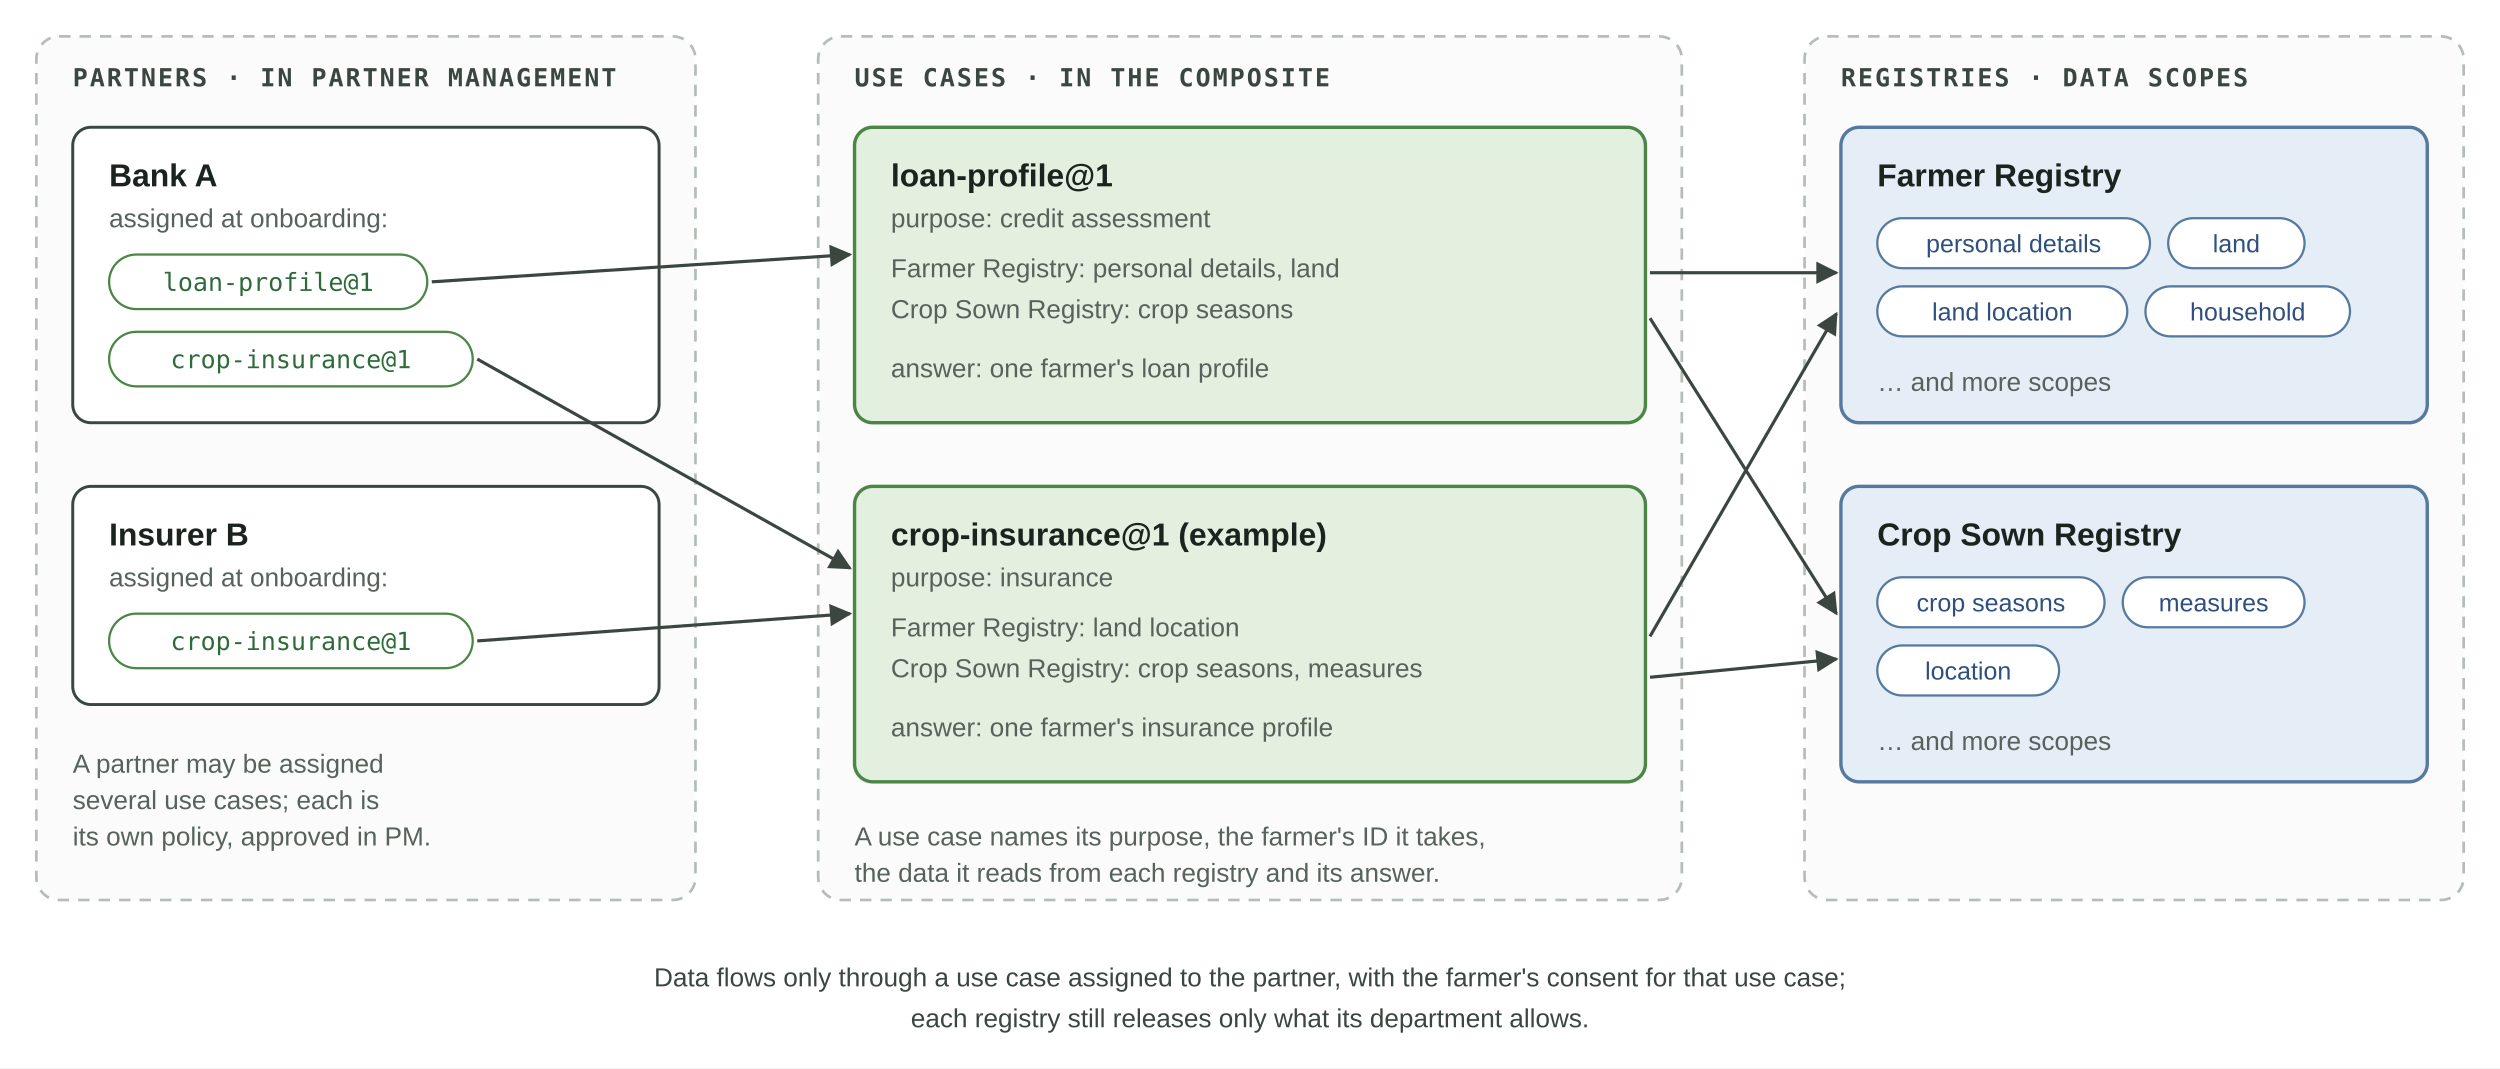
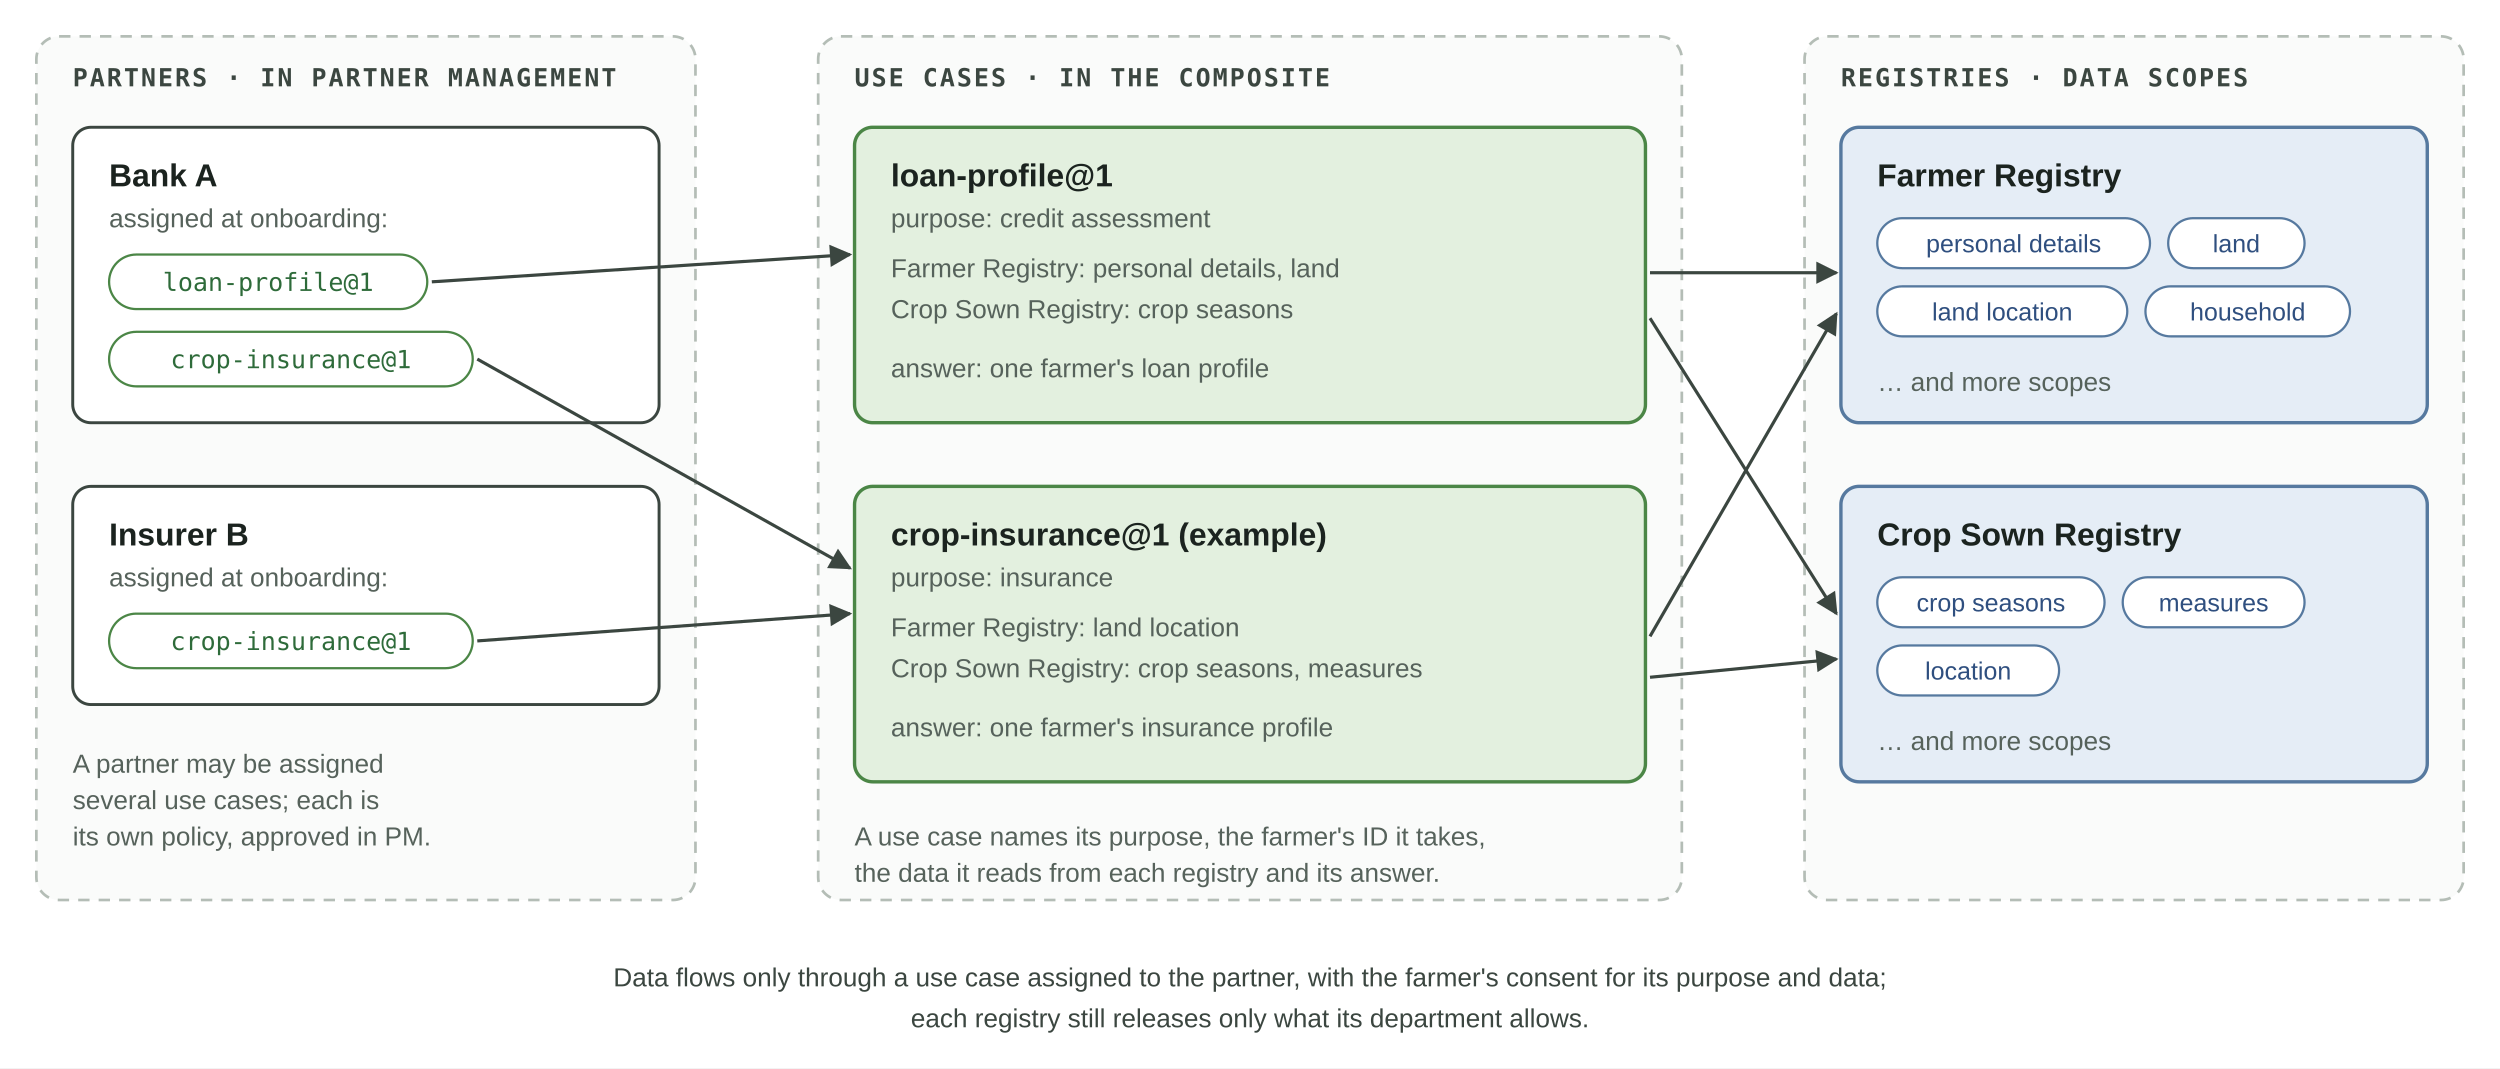
- <svg xmlns="http://www.w3.org/2000/svg" width="1100" height="470" viewBox="0 0 1100 470" role="img" aria-label="Use cases. In Partner Management, each partner is assigned the use cases it may use at onboarding: in the example, Bank A has loan-profile@1 and crop-insurance@1; Insurer B has crop-insurance@1. Each use case, defined in the Composite, has a purpose and names the data it reads from each registry: loan-profile@1, for credit assessment, reads personal details and land from the Farmer Registry and crop seasons from the Crop Sown Registry; crop-insurance@1, for insurance, reads land location from the Farmer Registry and crop seasons and measures from the Crop Sown Registry. Data is shared only through a use case assigned to the partner, with the farmer's consent for it.">
+ <svg xmlns="http://www.w3.org/2000/svg" width="1100" height="470" viewBox="0 0 1100 470" role="img" aria-label="Use cases. In Partner Management, each partner is assigned the use cases it may use at onboarding: in the example, Bank A has loan-profile@1 and crop-insurance@1; Insurer B has crop-insurance@1. Each use case, defined in the Composite, has a purpose and names the data it reads from each registry: loan-profile@1, for credit assessment, reads personal details and land from the Farmer Registry and crop seasons from the Crop Sown Registry; crop-insurance@1, for insurance, reads land location from the Farmer Registry and crop seasons and measures from the Crop Sown Registry. Data is shared only through a use case assigned to the partner, with the farmer's consent for its purpose and data. The Composite checks the assignment; the Consent Manager knows no use cases.">
  <style>
text{font-family:'Public Sans','Helvetica Neue',Arial,sans-serif;fill:#1B231F}
.t{font-size:14px;font-weight:600} .s{font-size:11.5px;fill:#56625B} .lbl{font-size:11.5px;fill:#3B4640}
.cap{font-size:11px;letter-spacing:.08em;fill:#3B4640;font-family:'JetBrains Mono',Menlo,monospace;font-weight:700}
.col{fill:#FAFBFA;stroke:#B4BDB6;stroke-width:1.2;stroke-dasharray:5 4}
.prt{fill:#FFFFFF;stroke:#3B4640;stroke-width:1.3}
.uc{fill:#E3F0DF;stroke:#4B8646;stroke-width:1.5}
.reg{fill:#E5EDF6;stroke:#56799F;stroke-width:1.5}
.chip{fill:#FFFFFF;stroke:#4B8646;stroke-width:1}
.chipt{font-size:11px;fill:#2E6B3A;font-family:'JetBrains Mono',Menlo,monospace}
.sc{fill:#FFFFFF;stroke:#56799F;stroke-width:1}
.sct{font-size:11px;fill:#2F4F7F}
.ar{stroke:#3B4640;stroke-width:1.4;fill:none}
</style>
  <defs>
    <marker id="a" viewBox="0 0 10 10" refX="9" refY="5" markerWidth="7" markerHeight="7" orient="auto-start-reverse">
      <path d="M0,0 L10,5 L0,10 z" fill="#3B4640" />
    </marker>
  </defs>
  <rect width="100%" height="100%" fill="#FFFFFF" />
  <rect class="col" x="16" y="16" width="290" height="380" rx="10" />
  <text class="cap" x="32" y="38">PARTNERS · IN PARTNER MANAGEMENT</text>
  <rect class="col" x="360" y="16" width="380" height="380" rx="10" />
  <text class="cap" x="376" y="38">USE CASES · IN THE COMPOSITE</text>
  <rect class="col" x="794" y="16" width="290" height="380" rx="10" />
  <text class="cap" x="810" y="38">REGISTRIES · DATA SCOPES</text>
  <rect class="prt" x="32" y="56" width="258" height="130" rx="8" />
  <text class="t" x="48" y="82">Bank A</text>
  <text class="s" x="48" y="100">assigned at onboarding:</text>
  <rect class="chip" x="48" y="112" width="140" height="24" rx="12" />
  <text class="chipt" x="118" y="128" text-anchor="middle">loan-profile@1</text>
  <rect class="chip" x="48" y="146" width="160" height="24" rx="12" />
  <text class="chipt" x="128" y="162" text-anchor="middle">crop-insurance@1</text>
  <rect class="prt" x="32" y="214" width="258" height="96" rx="8" />
  <text class="t" x="48" y="240">Insurer B</text>
  <text class="s" x="48" y="258">assigned at onboarding:</text>
  <rect class="chip" x="48" y="270" width="160" height="24" rx="12" />
  <text class="chipt" x="128" y="286" text-anchor="middle">crop-insurance@1</text>
  <text class="s" x="32" y="340">A partner may be assigned</text>
  <text class="s" x="32" y="356">several use cases; each is</text>
  <text class="s" x="32" y="372">its own policy, approved in PM.</text>
  <rect class="uc" x="376" y="56" width="348" height="130" rx="8" />
  <text class="t" x="392" y="82">loan-profile@1</text>
  <text class="s" x="392" y="100">purpose: credit assessment</text>
  <text class="s" x="392" y="122">Farmer Registry: personal details, land</text>
  <text class="s" x="392" y="140">Crop Sown Registry: crop seasons</text>
  <text class="s" x="392" y="166">answer: one farmer's loan profile</text>
  <rect class="uc" x="376" y="214" width="348" height="130" rx="8" />
  <text class="t" x="392" y="240">crop-insurance@1 (example)</text>
  <text class="s" x="392" y="258">purpose: insurance</text>
  <text class="s" x="392" y="280">Farmer Registry: land location</text>
  <text class="s" x="392" y="298">Crop Sown Registry: crop seasons, measures</text>
  <text class="s" x="392" y="324">answer: one farmer's insurance profile</text>
  <text class="s" x="376" y="372">A use case names its purpose, the farmer's ID it takes,</text>
  <text class="s" x="376" y="388" style="font-size:11.5px">the data it reads from each registry and its answer.</text>
  <rect class="reg" x="810" y="56" width="258" height="130" rx="8" />
  <text class="t" x="826" y="82">Farmer Registry</text>
  <rect class="sc" x="826" y="96" width="120" height="22" rx="11" />
  <text class="sct" x="886" y="111" text-anchor="middle">personal details</text>
  <rect class="sc" x="954" y="96" width="60" height="22" rx="11" />
  <text class="sct" x="984" y="111" text-anchor="middle">land</text>
  <rect class="sc" x="826" y="126" width="110" height="22" rx="11" />
  <text class="sct" x="881" y="141" text-anchor="middle">land location</text>
  <rect class="sc" x="944" y="126" width="90" height="22" rx="11" />
  <text class="sct" x="989" y="141" text-anchor="middle">household</text>
  <text class="s" x="826" y="172">… and more scopes</text>
  <rect class="reg" x="810" y="214" width="258" height="130" rx="8" />
  <text class="t" x="826" y="240">Crop Sown Registry</text>
  <rect class="sc" x="826" y="254" width="100" height="22" rx="11" />
  <text class="sct" x="876" y="269" text-anchor="middle">crop seasons</text>
  <rect class="sc" x="934" y="254" width="80" height="22" rx="11" />
  <text class="sct" x="974" y="269" text-anchor="middle">measures</text>
  <rect class="sc" x="826" y="284" width="80" height="22" rx="11" />
  <text class="sct" x="866" y="299" text-anchor="middle">location</text>
  <text class="s" x="826" y="330">… and more scopes</text>
  <line class="ar" x1="190" y1="124" x2="374" y2="112" marker-end="url(#a)" />
  <line class="ar" x1="210" y1="158" x2="374" y2="250" marker-end="url(#a)" />
  <line class="ar" x1="210" y1="282" x2="374" y2="270" marker-end="url(#a)" />
  <line class="ar" x1="726" y1="120" x2="808" y2="120" marker-end="url(#a)" />
  <line class="ar" x1="726" y1="140" x2="808" y2="270" marker-end="url(#a)" />
  <line class="ar" x1="726" y1="280" x2="808" y2="138" marker-end="url(#a)" />
  <line class="ar" x1="726" y1="298" x2="808" y2="290" marker-end="url(#a)" />
-   <text class="lbl" x="550" y="434" text-anchor="middle">Data flows only through a use case assigned to the partner, with the farmer's consent for that use case;</text>
+   <text class="lbl" x="550" y="434" text-anchor="middle">Data flows only through a use case assigned to the partner, with the farmer's consent for its purpose and data;</text>
  <text class="lbl" x="550" y="452" text-anchor="middle">each registry still releases only what its department allows.</text>
</svg>
